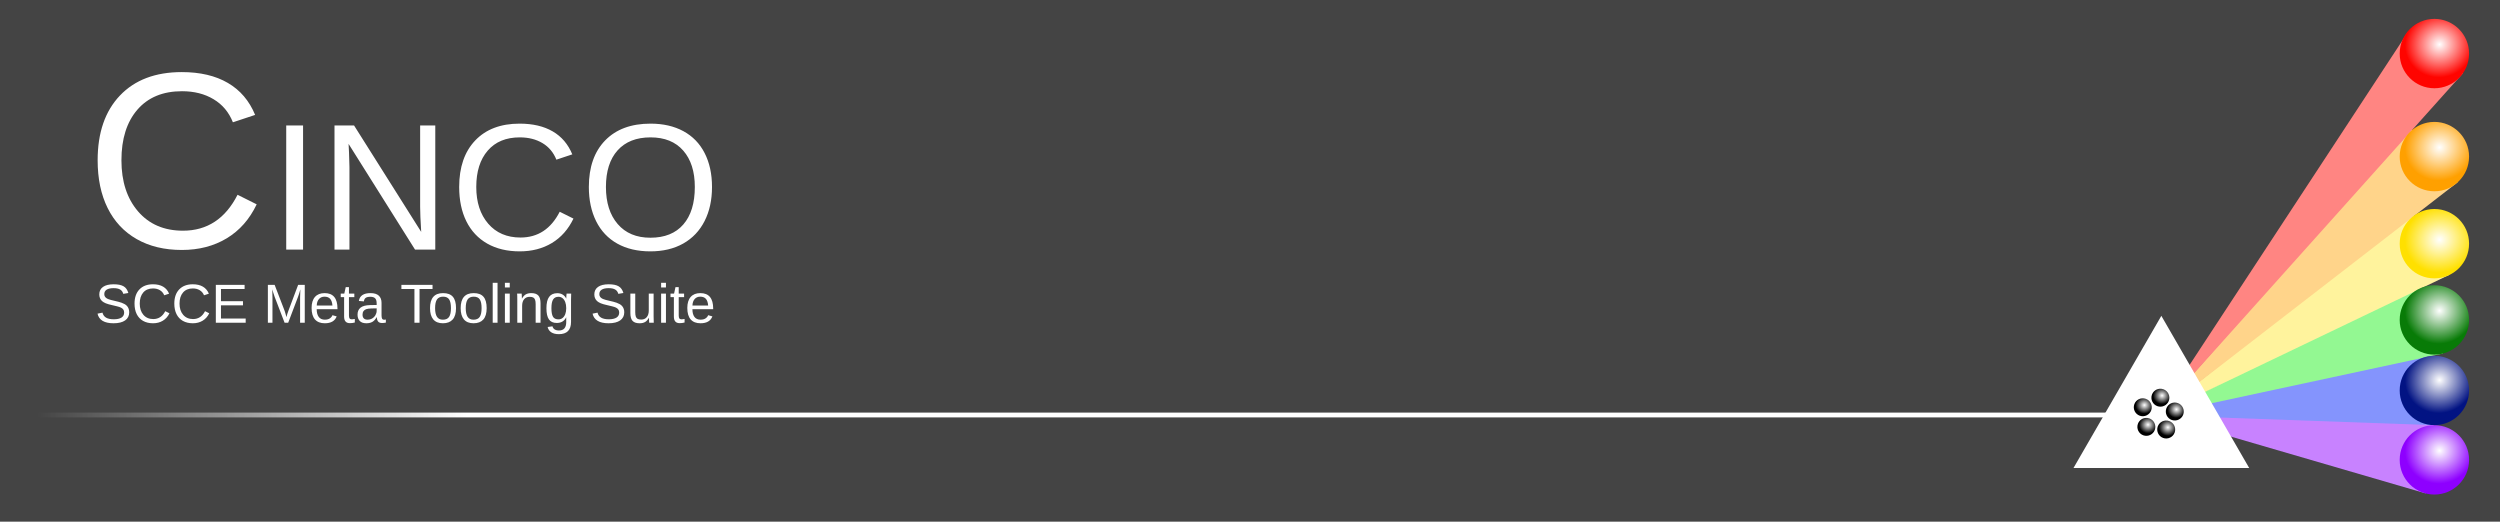
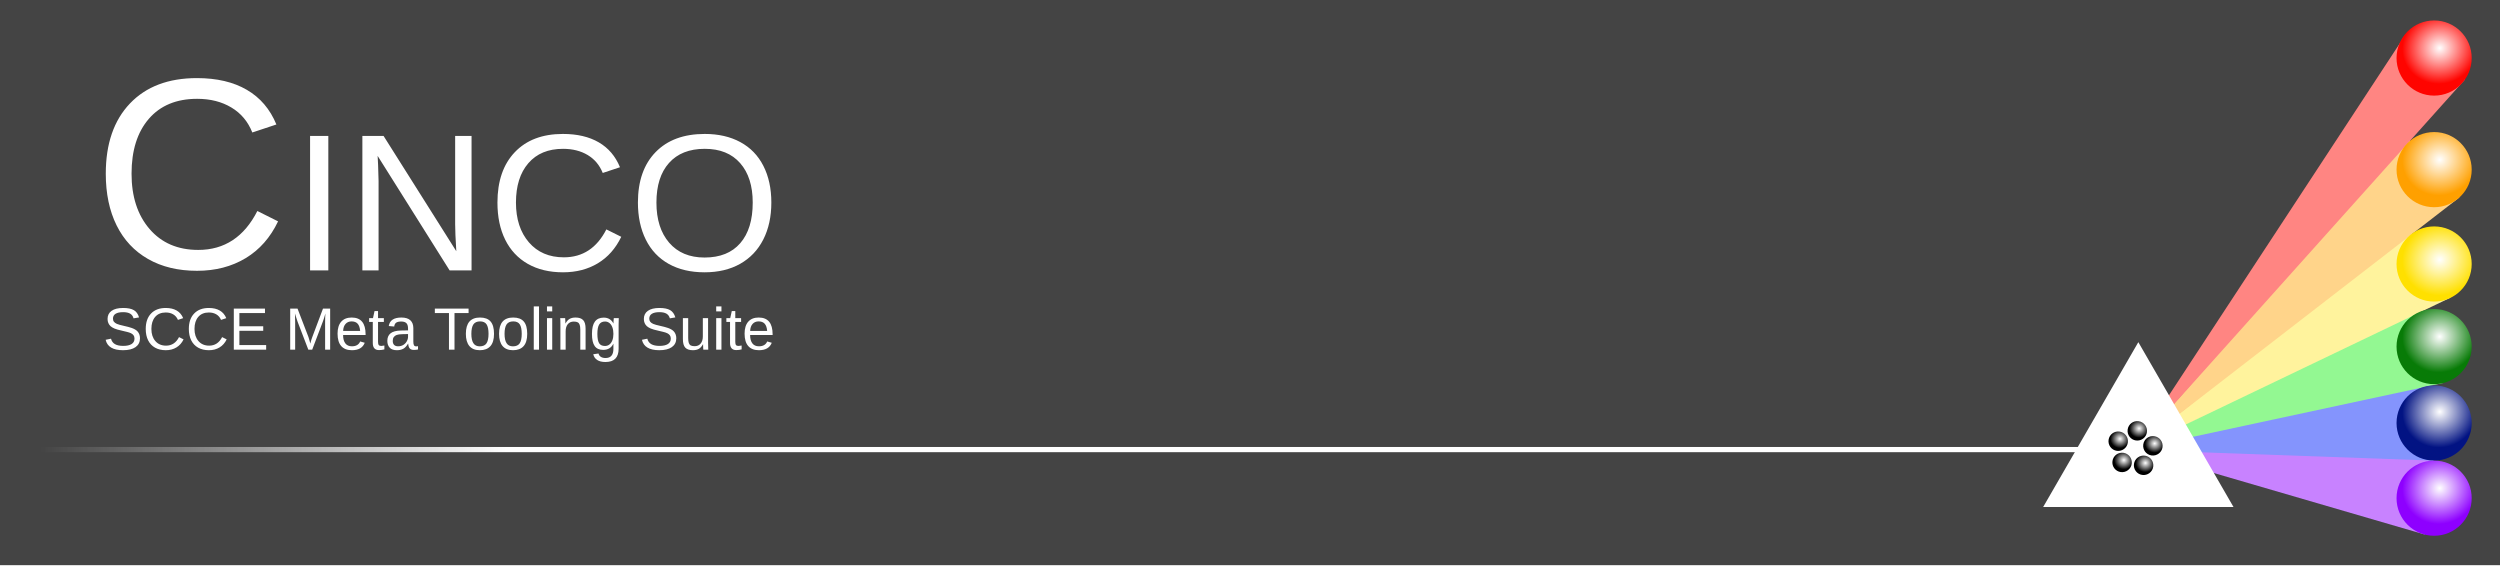
- <svg xmlns="http://www.w3.org/2000/svg" xmlns:xlink="http://www.w3.org/1999/xlink" version="1.1" id="svg4020" height="217" width="1040">
+ <svg xmlns="http://www.w3.org/2000/svg" xmlns:xlink="http://www.w3.org/1999/xlink" version="1.1" id="svg4020" height="217" width="960">
  <defs id="defs4022">
    <linearGradient id="linearGradient9667">
      <stop style="stop-color:#a8a8a8;stop-opacity:1;" offset="0" id="stop9669" />
      <stop style="stop-color:#a8a8a8;stop-opacity:0.333;" offset="1" id="stop9671" />
    </linearGradient>
    <linearGradient id="linearGradient3938">
      <stop id="stop3940" offset="0" style="stop-color:#ffffff;stop-opacity:1;" />
      <stop id="stop3942" offset="1" style="stop-color:#ffffff;stop-opacity:0;" />
    </linearGradient>
    <radialGradient r="24.499" fy="63.888" fx="8.808" cy="63.888" cx="8.808" gradientTransform="matrix(-0.970415,0.241443,-0.2290749,-0.9207048,29.33424,121.1271)" gradientUnits="userSpaceOnUse" id="radialGradient3985" xlink:href="#linearGradient3796-92" />
    <linearGradient id="linearGradient3796-92">
      <stop id="stop3798-5" offset="0" style="stop-color:#ffffff;stop-opacity:1;" />
      <stop id="stop3800-0" offset="1" style="stop-color:#000000;stop-opacity:1;" />
    </linearGradient>
    <radialGradient r="24.499" fy="63.888" fx="8.808" cy="63.888" cx="8.808" gradientTransform="matrix(-0.970415,0.241443,-0.2290749,-0.9207048,29.33424,121.1271)" gradientUnits="userSpaceOnUse" id="radialGradient3983" xlink:href="#linearGradient3796-3" />
    <linearGradient id="linearGradient3796-3">
      <stop id="stop3798-82" offset="0" style="stop-color:#ffffff;stop-opacity:1;" />
      <stop id="stop3800-89" offset="1" style="stop-color:#ff0000;stop-opacity:1;" />
    </linearGradient>
    <radialGradient r="24.499" fy="63.888" fx="8.808" cy="63.888" cx="8.808" gradientTransform="matrix(-0.970415,0.241443,-0.2290749,-0.9207048,29.33424,121.1271)" gradientUnits="userSpaceOnUse" id="radialGradient3981" xlink:href="#linearGradient3796-96" />
    <linearGradient id="linearGradient3796-96">
      <stop id="stop3798-8" offset="0" style="stop-color:#ffffff;stop-opacity:1;" />
      <stop id="stop3800-3" offset="1" style="stop-color:#ff0000;stop-opacity:1;" />
    </linearGradient>
    <radialGradient r="24.499" fy="63.888" fx="8.808" cy="63.888" cx="8.808" gradientTransform="matrix(-0.970415,0.241443,-0.2290749,-0.9207048,29.33424,121.1271)" gradientUnits="userSpaceOnUse" id="radialGradient3979" xlink:href="#linearGradient3796" />
    <linearGradient id="linearGradient3796">
      <stop id="stop3798" offset="0" style="stop-color:#ffffff;stop-opacity:1;" />
      <stop id="stop3800" offset="1" style="stop-color:#ff0000;stop-opacity:1;" />
    </linearGradient>
    <radialGradient r="24.499" fy="63.888" fx="8.808" cy="63.888" cx="8.808" gradientTransform="matrix(-0.970415,0.241443,-0.2290749,-0.9207048,29.33424,121.1271)" gradientUnits="userSpaceOnUse" id="radialGradient3963" xlink:href="#linearGradient3796-9" />
    <linearGradient id="linearGradient3796-9">
      <stop id="stop3798-4" offset="0" style="stop-color:#ffffff;stop-opacity:1;" />
      <stop id="stop3800-8" offset="1" style="stop-color:#ff0000;stop-opacity:1;" />
    </linearGradient>
    <radialGradient xlink:href="#linearGradient3796-9" id="radialGradient4063" gradientUnits="userSpaceOnUse" gradientTransform="matrix(-0.970415,0.241443,-0.2290749,-0.9207048,29.33424,121.1271)" cx="8.808" cy="63.888" fx="8.808" fy="63.888" r="24.499" />
    <radialGradient r="24.499" fy="63.888" fx="8.808" cy="63.888" cx="8.808" gradientTransform="matrix(-0.970415,0.241443,-0.2290749,-0.9207048,29.33424,121.1271)" gradientUnits="userSpaceOnUse" id="radialGradient4153-9" xlink:href="#linearGradient3796-4" />
    <linearGradient id="linearGradient3796-4">
      <stop id="stop3798-42" offset="0" style="stop-color:#ffffff;stop-opacity:1;" />
      <stop id="stop3800-1" offset="1" style="stop-color:#ffe000;stop-opacity:1;" />
    </linearGradient>
    <radialGradient xlink:href="#linearGradient3796-4" id="radialGradient4686" gradientUnits="userSpaceOnUse" gradientTransform="matrix(-0.970415,0.241443,-0.2290749,-0.9207048,29.33424,121.1271)" cx="8.808" cy="63.888" fx="8.808" fy="63.888" r="24.499" />
    <radialGradient xlink:href="#linearGradient3796-4-9" id="radialGradient4686-3" gradientUnits="userSpaceOnUse" gradientTransform="matrix(-0.970415,0.241443,-0.2290749,-0.9207048,29.33424,121.1271)" cx="8.808" cy="63.888" fx="8.808" fy="63.888" r="24.499" />
    <linearGradient id="linearGradient3796-4-9">
      <stop id="stop3798-42-2" offset="0" style="stop-color:#ffffff;stop-opacity:1;" />
      <stop id="stop3800-1-5" offset="1" style="stop-color:#ffa000;stop-opacity:1;" />
    </linearGradient>
    <radialGradient xlink:href="#linearGradient3796-4-9" id="radialGradient4788" gradientUnits="userSpaceOnUse" gradientTransform="matrix(-0.970415,0.241443,-0.2290749,-0.9207048,29.33424,121.1271)" cx="8.808" cy="63.888" fx="8.808" fy="63.888" r="24.499" />
    <linearGradient id="linearGradient3796-4-5">
      <stop id="stop3798-42-4" offset="0" style="stop-color:#ffffff;stop-opacity:1;" />
      <stop id="stop3800-1-2" offset="1" style="stop-color:#087b07;stop-opacity:1;" />
    </linearGradient>
    <radialGradient xlink:href="#linearGradient3796-4-5" id="radialGradient4788-7" gradientUnits="userSpaceOnUse" gradientTransform="matrix(-0.970415,0.241443,-0.2290749,-0.9207048,29.33424,121.1271)" cx="8.808" cy="63.888" fx="8.808" fy="63.888" r="24.499" />
    <radialGradient xlink:href="#linearGradient3796-4-0" id="radialGradient4686-9" gradientUnits="userSpaceOnUse" gradientTransform="matrix(-0.970415,0.241443,-0.2290749,-0.9207048,29.33424,121.1271)" cx="8.808" cy="63.888" fx="8.808" fy="63.888" r="24.499" />
    <linearGradient id="linearGradient3796-4-0">
      <stop id="stop3798-42-5" offset="0" style="stop-color:#ffffff;stop-opacity:1;" />
      <stop id="stop3800-1-0" offset="1" style="stop-color:#021383;stop-opacity:1;" />
    </linearGradient>
    <radialGradient xlink:href="#linearGradient3796-4-0" id="radialGradient4788-8" gradientUnits="userSpaceOnUse" gradientTransform="matrix(-0.970415,0.241443,-0.2290749,-0.9207048,29.33424,121.1271)" cx="8.808" cy="63.888" fx="8.808" fy="63.888" r="24.499" />
    <radialGradient xlink:href="#linearGradient3796-4-7" id="radialGradient4686-25" gradientUnits="userSpaceOnUse" gradientTransform="matrix(-0.970415,0.241443,-0.2290749,-0.9207048,29.33424,121.1271)" cx="8.808" cy="63.888" fx="8.808" fy="63.888" r="24.499" />
    <linearGradient id="linearGradient3796-4-7">
      <stop id="stop3798-42-9" offset="0" style="stop-color:#ffffff;stop-opacity:1;" />
      <stop id="stop3800-1-8" offset="1" style="stop-color:#8e00ff;stop-opacity:1;" />
    </linearGradient>
    <radialGradient xlink:href="#linearGradient3796-4-7" id="radialGradient4788-9" gradientUnits="userSpaceOnUse" gradientTransform="matrix(-0.970415,0.241443,-0.2290749,-0.9207048,29.33424,121.1271)" cx="8.808" cy="63.888" fx="8.808" fy="63.888" r="24.499" />
    <linearGradient id="linearGradient3796-92-3">
      <stop id="stop3798-5-5" offset="0" style="stop-color:#ffffff;stop-opacity:1;" />
      <stop id="stop3800-0-4" offset="1" style="stop-color:#000000;stop-opacity:1;" />
    </linearGradient>
    <radialGradient xlink:href="#linearGradient3796-92-3" id="radialGradient4873" gradientUnits="userSpaceOnUse" gradientTransform="matrix(-0.970415,0.241443,-0.2290749,-0.9207048,29.33424,121.1271)" cx="8.808" cy="63.888" fx="8.808" fy="63.888" r="24.499" />
    <linearGradient id="linearGradient3796-92-4">
      <stop id="stop3798-5-2" offset="0" style="stop-color:#ffffff;stop-opacity:1;" />
      <stop id="stop3800-0-8" offset="1" style="stop-color:#000000;stop-opacity:1;" />
    </linearGradient>
    <radialGradient xlink:href="#linearGradient3796-92-4" id="radialGradient4873-3" gradientUnits="userSpaceOnUse" gradientTransform="matrix(-0.970415,0.241443,-0.2290749,-0.9207048,29.33424,121.1271)" cx="8.808" cy="63.888" fx="8.808" fy="63.888" r="24.499" />
    <linearGradient id="linearGradient3796-92-32">
      <stop id="stop3798-5-3" offset="0" style="stop-color:#ffffff;stop-opacity:1;" />
      <stop id="stop3800-0-0" offset="1" style="stop-color:#000000;stop-opacity:1;" />
    </linearGradient>
    <radialGradient xlink:href="#linearGradient3796-92-32" id="radialGradient4873-9" gradientUnits="userSpaceOnUse" gradientTransform="matrix(-0.970415,0.241443,-0.2290749,-0.9207048,29.33424,121.1271)" cx="8.808" cy="63.888" fx="8.808" fy="63.888" r="24.499" />
    <linearGradient id="linearGradient3796-92-2">
      <stop id="stop3798-5-52" offset="0" style="stop-color:#ffffff;stop-opacity:1;" />
      <stop id="stop3800-0-85" offset="1" style="stop-color:#000000;stop-opacity:1;" />
    </linearGradient>
    <radialGradient xlink:href="#linearGradient3796-92-2" id="radialGradient4873-5" gradientUnits="userSpaceOnUse" gradientTransform="matrix(-0.970415,0.241443,-0.2290749,-0.9207048,29.33424,121.1271)" cx="8.808" cy="63.888" fx="8.808" fy="63.888" r="24.499" />
    <radialGradient xlink:href="#linearGradient3796-4-9-1" id="radialGradient4788-2" gradientUnits="userSpaceOnUse" gradientTransform="matrix(-0.970415,0.241443,-0.2290749,-0.9207048,29.33424,121.1271)" cx="8.808" cy="63.888" fx="8.808" fy="63.888" r="24.499" />
    <linearGradient id="linearGradient3796-4-9-1">
      <stop id="stop3798-42-2-3" offset="0" style="stop-color:#ffffff;stop-opacity:1;" />
      <stop id="stop3800-1-5-2" offset="1" style="stop-color:#ff0400;stop-opacity:1;" />
    </linearGradient>
    <radialGradient xlink:href="#linearGradient3796-4-9-1" id="radialGradient4971" gradientUnits="userSpaceOnUse" gradientTransform="matrix(-0.970415,0.241443,-0.2290749,-0.9207048,29.33424,121.1271)" cx="8.808" cy="63.888" fx="8.808" fy="63.888" r="24.499" />
    <radialGradient r="24.499" fy="63.888" fx="8.808" cy="63.888" cx="8.808" gradientTransform="matrix(-0.970415,0.241443,-0.2290749,-0.9207048,29.33424,121.1271)" gradientUnits="userSpaceOnUse" id="radialGradient5042-9" xlink:href="#linearGradient3796-92-4-9" />
    <linearGradient id="linearGradient3796-92-4-9">
      <stop id="stop3798-5-2-6" offset="0" style="stop-color:#ffffff;stop-opacity:1;" />
      <stop id="stop3800-0-8-5" offset="1" style="stop-color:#000000;stop-opacity:1;" />
    </linearGradient>
    <radialGradient r="24.499" fy="63.888" fx="8.808" cy="63.888" cx="8.808" gradientTransform="matrix(-0.970415,0.241443,-0.2290749,-0.9207048,29.33424,121.1271)" gradientUnits="userSpaceOnUse" id="radialGradient5044-5" xlink:href="#linearGradient3796-92-3-9" />
    <linearGradient id="linearGradient3796-92-3-9">
      <stop id="stop3798-5-5-0" offset="0" style="stop-color:#ffffff;stop-opacity:1;" />
      <stop id="stop3800-0-4-8" offset="1" style="stop-color:#000000;stop-opacity:1;" />
    </linearGradient>
    <radialGradient r="24.499" fy="63.888" fx="8.808" cy="63.888" cx="8.808" gradientTransform="matrix(-0.970415,0.241443,-0.2290749,-0.9207048,29.33424,121.1271)" gradientUnits="userSpaceOnUse" id="radialGradient5046-7" xlink:href="#linearGradient3796-92-2-2" />
    <linearGradient id="linearGradient3796-92-2-2">
      <stop id="stop3798-5-52-4" offset="0" style="stop-color:#ffffff;stop-opacity:1;" />
      <stop id="stop3800-0-85-0" offset="1" style="stop-color:#000000;stop-opacity:1;" />
    </linearGradient>
    <radialGradient r="24.499" fy="63.888" fx="8.808" cy="63.888" cx="8.808" gradientTransform="matrix(-0.970415,0.241443,-0.2290749,-0.9207048,29.33424,121.1271)" gradientUnits="userSpaceOnUse" id="radialGradient5048-8" xlink:href="#linearGradient3796-92-32-8" />
    <linearGradient id="linearGradient3796-92-32-8">
      <stop id="stop3798-5-3-3" offset="0" style="stop-color:#ffffff;stop-opacity:1;" />
      <stop id="stop3800-0-0-4" offset="1" style="stop-color:#000000;stop-opacity:1;" />
    </linearGradient>
    <radialGradient r="24.499" fy="63.888" fx="8.808" cy="63.888" cx="8.808" gradientTransform="matrix(-0.970415,0.241443,-0.2290749,-0.9207048,29.33424,121.1271)" gradientUnits="userSpaceOnUse" id="radialGradient5050-2" xlink:href="#linearGradient3796-92-7" />
    <linearGradient id="linearGradient3796-92-7">
      <stop id="stop3798-5-58" offset="0" style="stop-color:#ffffff;stop-opacity:1;" />
      <stop id="stop3800-0-2" offset="1" style="stop-color:#000000;stop-opacity:1;" />
    </linearGradient>
    <radialGradient xlink:href="#linearGradient3796-92-7" id="radialGradient5094" gradientUnits="userSpaceOnUse" gradientTransform="matrix(-0.970415,0.241443,-0.2290749,-0.9207048,29.33424,121.1271)" cx="8.808" cy="63.888" fx="8.808" fy="63.888" r="24.499" />
    <radialGradient r="24.499" fy="63.888" fx="8.808" cy="63.888" cx="8.808" gradientTransform="matrix(-0.970415,0.241443,-0.2290749,-0.9207048,29.33424,121.1271)" gradientUnits="userSpaceOnUse" id="radialGradient5195" xlink:href="#linearGradient3796-92-4-9" />
    <radialGradient r="24.499" fy="63.888" fx="8.808" cy="63.888" cx="8.808" gradientTransform="matrix(-0.970415,0.241443,-0.2290749,-0.9207048,29.33424,121.1271)" gradientUnits="userSpaceOnUse" id="radialGradient5197" xlink:href="#linearGradient3796-92-3-9" />
    <radialGradient r="24.499" fy="63.888" fx="8.808" cy="63.888" cx="8.808" gradientTransform="matrix(-0.970415,0.241443,-0.2290749,-0.9207048,29.33424,121.1271)" gradientUnits="userSpaceOnUse" id="radialGradient5199" xlink:href="#linearGradient3796-92-2-2" />
    <radialGradient r="24.499" fy="63.888" fx="8.808" cy="63.888" cx="8.808" gradientTransform="matrix(-0.970415,0.241443,-0.2290749,-0.9207048,29.33424,121.1271)" gradientUnits="userSpaceOnUse" id="radialGradient5201" xlink:href="#linearGradient3796-92-32-8" />
    <radialGradient r="24.499" fy="63.888" fx="8.808" cy="63.888" cx="8.808" gradientTransform="matrix(-0.970415,0.241443,-0.2290749,-0.9207048,29.33424,121.1271)" gradientUnits="userSpaceOnUse" id="radialGradient5203" xlink:href="#linearGradient3796-92-7" />
    <linearGradient gradientTransform="matrix(1,0,0,0.4444444,-175,882.9582)" gradientUnits="userSpaceOnUse" y2="934.697" x2="48.924" y1="934.237" x1="227.933" id="linearGradient3944" xlink:href="#linearGradient3938" />
    <radialGradient r="24.499" fy="63.888" fx="8.808" cy="63.888" cx="8.808" gradientTransform="matrix(-0.970415,0.241443,-0.2290749,-0.9207048,29.33424,121.1271)" gradientUnits="userSpaceOnUse" id="radialGradient5210-7" xlink:href="#linearGradient3796-92-7-1" />
    <linearGradient id="linearGradient3796-92-7-1">
      <stop id="stop3798-5-58-5" offset="0" style="stop-color:#ffffff;stop-opacity:1;" />
      <stop id="stop3800-0-2-1" offset="1" style="stop-color:#000000;stop-opacity:1;" />
    </linearGradient>
    <radialGradient xlink:href="#linearGradient3796-92-7" id="radialGradient8010" gradientUnits="userSpaceOnUse" gradientTransform="matrix(-0.970415,0.241443,-0.2290749,-0.9207048,29.33424,121.1271)" cx="8.808" cy="63.888" fx="8.808" fy="63.888" r="24.499" />
    <radialGradient r="24.499" fy="63.888" fx="8.808" cy="63.888" cx="8.808" gradientTransform="matrix(-0.970415,0.241443,-0.2290749,-0.9207048,29.33424,121.1271)" gradientUnits="userSpaceOnUse" id="radialGradient7991-5" xlink:href="#linearGradient3796-92-7-1-8" />
    <linearGradient id="linearGradient3796-92-7-1-8">
      <stop id="stop3798-5-58-5-9" offset="0" style="stop-color:#ffffff;stop-opacity:1;" />
      <stop id="stop3800-0-2-1-3" offset="1" style="stop-color:#000000;stop-opacity:1;" />
    </linearGradient>
    <radialGradient xlink:href="#linearGradient3796-92-7-18" id="radialGradient8010-0" gradientUnits="userSpaceOnUse" gradientTransform="matrix(-0.970415,0.241443,-0.2290749,-0.9207048,29.33424,121.1271)" cx="8.808" cy="63.888" fx="8.808" fy="63.888" r="24.499" />
    <linearGradient id="linearGradient3796-92-7-18">
      <stop id="stop3798-5-58-7" offset="0" style="stop-color:#ffffff;stop-opacity:1;" />
      <stop id="stop3800-0-2-9" offset="1" style="stop-color:#000000;stop-opacity:1;" />
    </linearGradient>
    <radialGradient r="24.499" fy="63.888" fx="8.808" cy="63.888" cx="8.808" gradientTransform="matrix(-0.970415,0.241443,-0.2290749,-0.9207048,29.33424,121.1271)" gradientUnits="userSpaceOnUse" id="radialGradient9392-7" xlink:href="#linearGradient3796-92-7-18-9" />
    <linearGradient id="linearGradient3796-92-7-18-9">
      <stop id="stop3798-5-58-7-7" offset="0" style="stop-color:#ffffff;stop-opacity:1;" />
      <stop id="stop3800-0-2-9-5" offset="1" style="stop-color:#000000;stop-opacity:1;" />
    </linearGradient>
    <radialGradient r="24.499" fy="63.888" fx="8.808" cy="63.888" cx="8.808" gradientTransform="matrix(-0.970415,0.241443,-0.2290749,-0.9207048,29.33424,121.1271)" gradientUnits="userSpaceOnUse" id="radialGradient9392-2" xlink:href="#linearGradient3796-92-7-18-5" />
    <linearGradient id="linearGradient3796-92-7-18-5">
      <stop id="stop3798-5-58-7-8" offset="0" style="stop-color:#ffffff;stop-opacity:1;" />
      <stop id="stop3800-0-2-9-50" offset="1" style="stop-color:#000000;stop-opacity:1;" />
    </linearGradient>
    <radialGradient r="24.499" fy="63.888" fx="8.808" cy="63.888" cx="8.808" gradientTransform="matrix(-0.970415,0.241443,-0.2290749,-0.9207048,29.33424,121.1271)" gradientUnits="userSpaceOnUse" id="radialGradient9392-0" xlink:href="#linearGradient3796-92-7-18-7" />
    <linearGradient id="linearGradient3796-92-7-18-7">
      <stop id="stop3798-5-58-7-1" offset="0" style="stop-color:#ffffff;stop-opacity:1;" />
      <stop id="stop3800-0-2-9-9" offset="1" style="stop-color:#000000;stop-opacity:1;" />
    </linearGradient>
    <radialGradient r="24.499" fy="63.888" fx="8.808" cy="63.888" cx="8.808" gradientTransform="matrix(-0.970415,0.241443,-0.2290749,-0.9207048,29.33424,121.1271)" gradientUnits="userSpaceOnUse" id="radialGradient9392-4" xlink:href="#linearGradient3796-92-7-18-95" />
    <linearGradient id="linearGradient3796-92-7-18-95">
      <stop id="stop3798-5-58-7-86" offset="0" style="stop-color:#ffffff;stop-opacity:1;" />
      <stop id="stop3800-0-2-9-6" offset="1" style="stop-color:#000000;stop-opacity:1;" />
    </linearGradient>
    <radialGradient r="24.499" fy="63.888" fx="8.808" cy="63.888" cx="8.808" gradientTransform="matrix(-0.970415,0.241443,-0.2290749,-0.9207048,29.33424,121.1271)" gradientUnits="userSpaceOnUse" id="radialGradient9392-73" xlink:href="#linearGradient3796-92-7-18-0" />
    <linearGradient id="linearGradient3796-92-7-18-0">
      <stop id="stop3798-5-58-7-6" offset="0" style="stop-color:#ffffff;stop-opacity:1;" />
      <stop id="stop3800-0-2-9-8" offset="1" style="stop-color:#000000;stop-opacity:1;" />
    </linearGradient>
    <radialGradient r="24.499" fy="63.888" fx="8.808" cy="63.888" cx="8.808" gradientTransform="matrix(-0.970415,0.241443,-0.2290749,-0.9207048,29.33424,121.1271)" gradientUnits="userSpaceOnUse" id="radialGradient9392-21" xlink:href="#linearGradient3796-92-7-18-8" />
    <linearGradient id="linearGradient3796-92-7-18-8">
      <stop id="stop3798-5-58-7-5" offset="0" style="stop-color:#ffffff;stop-opacity:1;" />
      <stop id="stop3800-0-2-9-3" offset="1" style="stop-color:#000000;stop-opacity:1;" />
    </linearGradient>
    <radialGradient r="24.499" fy="63.888" fx="8.808" cy="63.888" cx="8.808" gradientTransform="matrix(-0.970415,0.241443,-0.2290749,-0.9207048,29.33424,121.1271)" gradientUnits="userSpaceOnUse" id="radialGradient9392-8" xlink:href="#linearGradient3796-92-7-18-1" />
    <linearGradient id="linearGradient3796-92-7-18-1">
      <stop id="stop3798-5-58-7-2" offset="0" style="stop-color:#ffffff;stop-opacity:1;" />
      <stop id="stop3800-0-2-9-30" offset="1" style="stop-color:#000000;stop-opacity:1;" />
    </linearGradient>
    <radialGradient r="24.499" fy="63.888" fx="8.808" cy="63.888" cx="8.808" gradientTransform="matrix(-0.970415,0.241443,-0.2290749,-0.9207048,29.33424,121.1271)" gradientUnits="userSpaceOnUse" id="radialGradient9392-48" xlink:href="#linearGradient3796-92-7-18-96" />
    <linearGradient id="linearGradient3796-92-7-18-96">
      <stop id="stop3798-5-58-7-0" offset="0" style="stop-color:#ffffff;stop-opacity:1;" />
      <stop id="stop3800-0-2-9-80" offset="1" style="stop-color:#000000;stop-opacity:1;" />
    </linearGradient>
    <radialGradient r="24.499" fy="63.888" fx="8.808" cy="63.888" cx="8.808" gradientTransform="matrix(-0.970415,0.241443,-0.2290749,-0.9207048,29.33424,121.1271)" gradientUnits="userSpaceOnUse" id="radialGradient9392-23" xlink:href="#linearGradient3796-92-7-18-94" />
    <linearGradient id="linearGradient3796-92-7-18-94">
      <stop id="stop3798-5-58-7-50" offset="0" style="stop-color:#ffffff;stop-opacity:1;" />
      <stop id="stop3800-0-2-9-4" offset="1" style="stop-color:#000000;stop-opacity:1;" />
    </linearGradient>
    <radialGradient r="24.499" fy="63.888" fx="8.808" cy="63.888" cx="8.808" gradientTransform="matrix(-0.970415,0.241443,-0.2290749,-0.9207048,29.33424,121.1271)" gradientUnits="userSpaceOnUse" id="radialGradient9392-6" xlink:href="#linearGradient3796-92-7-18-6" />
    <linearGradient id="linearGradient3796-92-7-18-6">
      <stop id="stop3798-5-58-7-88" offset="0" style="stop-color:#ffffff;stop-opacity:1;" />
      <stop id="stop3800-0-2-9-98" offset="1" style="stop-color:#000000;stop-opacity:1;" />
    </linearGradient>
    <radialGradient xlink:href="#linearGradient3796-92-7-18-8" id="radialGradient9639" gradientUnits="userSpaceOnUse" gradientTransform="matrix(-0.970415,0.241443,-0.2290749,-0.9207048,29.33424,121.1271)" cx="8.808" cy="63.888" fx="8.808" fy="63.888" r="24.499" />
    <radialGradient xlink:href="#linearGradient3796-92-7-18-1" id="radialGradient9641" gradientUnits="userSpaceOnUse" gradientTransform="matrix(-0.970415,0.241443,-0.2290749,-0.9207048,29.33424,121.1271)" cx="8.808" cy="63.888" fx="8.808" fy="63.888" r="24.499" />
    <radialGradient xlink:href="#linearGradient3796-92-7-18-96" id="radialGradient9643" gradientUnits="userSpaceOnUse" gradientTransform="matrix(-0.970415,0.241443,-0.2290749,-0.9207048,29.33424,121.1271)" cx="8.808" cy="63.888" fx="8.808" fy="63.888" r="24.499" />
    <radialGradient xlink:href="#linearGradient3796-92-7-18-94" id="radialGradient9645" gradientUnits="userSpaceOnUse" gradientTransform="matrix(-0.970415,0.241443,-0.2290749,-0.9207048,29.33424,121.1271)" cx="8.808" cy="63.888" fx="8.808" fy="63.888" r="24.499" />
    <radialGradient xlink:href="#linearGradient3796-92-7-18-6" id="radialGradient9647" gradientUnits="userSpaceOnUse" gradientTransform="matrix(-0.970415,0.241443,-0.2290749,-0.9207048,29.33424,121.1271)" cx="8.808" cy="63.888" fx="8.808" fy="63.888" r="24.499" />
    <radialGradient xlink:href="#linearGradient3796-4-5" id="radialGradient4571" gradientUnits="userSpaceOnUse" gradientTransform="matrix(-0.970415,0.241443,-0.2290749,-0.9207048,29.33424,121.1271)" cx="8.808" cy="63.888" fx="8.808" fy="63.888" r="24.499" />
    <radialGradient xlink:href="#linearGradient3796-4-7" id="radialGradient4575" gradientUnits="userSpaceOnUse" gradientTransform="matrix(-0.970415,0.241443,-0.2290749,-0.9207048,29.33424,121.1271)" cx="8.808" cy="63.888" fx="8.808" fy="63.888" r="24.499" />
    <radialGradient xlink:href="#linearGradient3796-4-0" id="radialGradient4596" gradientUnits="userSpaceOnUse" gradientTransform="matrix(-0.970415,0.241443,-0.2290749,-0.9207048,29.33424,120.3041)" cx="8.808" cy="63.888" fx="8.808" fy="63.888" r="24.499" />
    <radialGradient xlink:href="#linearGradient3796-4" id="radialGradient4598" gradientUnits="userSpaceOnUse" gradientTransform="matrix(-0.970415,0.241443,-0.2290749,-0.9207048,29.33424,124.782)" cx="8.808" cy="63.888" fx="8.808" fy="63.888" r="24.499" />
    <radialGradient xlink:href="#linearGradient3796-4-9" id="radialGradient4606" gradientUnits="userSpaceOnUse" gradientTransform="matrix(-0.970415,0.241443,-0.2290749,-0.9207048,29.33424,121.1271)" cx="8.808" cy="63.888" fx="8.808" fy="63.888" r="24.499" />
    <radialGradient xlink:href="#linearGradient3796-4-9-1" id="radialGradient4608" gradientUnits="userSpaceOnUse" gradientTransform="matrix(-0.970415,0.241443,-0.2290749,-0.9207048,29.33424,121.1271)" cx="8.808" cy="63.888" fx="8.808" fy="63.888" r="24.499" />
    <linearGradient xlink:href="#linearGradient3938" id="linearGradient4663" gradientUnits="userSpaceOnUse" gradientTransform="matrix(1,0,0,0.4444444,-175,882.9582)" x1="227.933" y1="934.237" x2="48.924" y2="934.697" />
    <radialGradient xlink:href="#linearGradient3796-4" id="radialGradient4665" gradientUnits="userSpaceOnUse" gradientTransform="matrix(-0.970415,0.241443,-0.2290749,-0.9207048,29.33424,124.782)" cx="8.808" cy="63.888" fx="8.808" fy="63.888" r="24.499" />
    <radialGradient xlink:href="#linearGradient3796-4-9" id="radialGradient4667" gradientUnits="userSpaceOnUse" gradientTransform="matrix(-0.970415,0.241443,-0.2290749,-0.9207048,29.33424,121.1271)" cx="8.808" cy="63.888" fx="8.808" fy="63.888" r="24.499" />
    <radialGradient xlink:href="#linearGradient3796-4-5" id="radialGradient4669" gradientUnits="userSpaceOnUse" gradientTransform="matrix(-0.970415,0.241443,-0.2290749,-0.9207048,29.33424,121.1271)" cx="8.808" cy="63.888" fx="8.808" fy="63.888" r="24.499" />
    <radialGradient xlink:href="#linearGradient3796-4-0" id="radialGradient4671" gradientUnits="userSpaceOnUse" gradientTransform="matrix(-0.970415,0.241443,-0.2290749,-0.9207048,29.33424,120.3041)" cx="8.808" cy="63.888" fx="8.808" fy="63.888" r="24.499" />
    <radialGradient xlink:href="#linearGradient3796-4-7" id="radialGradient4673" gradientUnits="userSpaceOnUse" gradientTransform="matrix(-0.970415,0.241443,-0.2290749,-0.9207048,29.33424,121.1271)" cx="8.808" cy="63.888" fx="8.808" fy="63.888" r="24.499" />
    <radialGradient xlink:href="#linearGradient3796-4-9-1" id="radialGradient4675" gradientUnits="userSpaceOnUse" gradientTransform="matrix(-0.970415,0.241443,-0.2290749,-0.9207048,29.33424,121.1271)" cx="8.808" cy="63.888" fx="8.808" fy="63.888" r="24.499" />
    <radialGradient xlink:href="#linearGradient3796-92-7-18-8" id="radialGradient4677" gradientUnits="userSpaceOnUse" gradientTransform="matrix(-0.970415,0.241443,-0.2290749,-0.9207048,29.33424,121.1271)" cx="8.808" cy="63.888" fx="8.808" fy="63.888" r="24.499" />
    <radialGradient xlink:href="#linearGradient3796-92-7-18-1" id="radialGradient4679" gradientUnits="userSpaceOnUse" gradientTransform="matrix(-0.970415,0.241443,-0.2290749,-0.9207048,29.33424,121.1271)" cx="8.808" cy="63.888" fx="8.808" fy="63.888" r="24.499" />
    <radialGradient xlink:href="#linearGradient3796-92-7-18-96" id="radialGradient4681" gradientUnits="userSpaceOnUse" gradientTransform="matrix(-0.970415,0.241443,-0.2290749,-0.9207048,29.33424,121.1271)" cx="8.808" cy="63.888" fx="8.808" fy="63.888" r="24.499" />
    <radialGradient xlink:href="#linearGradient3796-92-7-18-94" id="radialGradient4683" gradientUnits="userSpaceOnUse" gradientTransform="matrix(-0.970415,0.241443,-0.2290749,-0.9207048,29.33424,121.1271)" cx="8.808" cy="63.888" fx="8.808" fy="63.888" r="24.499" />
    <radialGradient xlink:href="#linearGradient3796-92-7-18-6" id="radialGradient4685" gradientUnits="userSpaceOnUse" gradientTransform="matrix(-0.970415,0.241443,-0.2290749,-0.9207048,29.33424,121.1271)" cx="8.808" cy="63.888" fx="8.808" fy="63.888" r="24.499" />
    <linearGradient xlink:href="#linearGradient3938" id="linearGradient4718" gradientUnits="userSpaceOnUse" gradientTransform="matrix(1,0,0,0.4444444,-175,882.9582)" x1="227.933" y1="934.237" x2="48.924" y2="934.697" />
  </defs>
  <g transform="translate(141.4508,-1125.661)" id="layer1">
    <text xml:space="preserve" style="font-size:10px;font-style:normal;font-variant:normal;font-weight:normal;font-stretch:normal;line-height:125%;letter-spacing:0px;word-spacing:0px;fill:#ffffff;fill-opacity:1;stroke:none;font-family:Akkurat Office;-inkscape-font-specification:Akkurat Office" x="186.474" y="843.155" id="text3930">
      <tspan style="font-size:10px;font-style:normal;font-variant:normal;font-weight:normal;font-stretch:normal;fill:#ffffff;fill-opacity:1;font-family:Arial;-inkscape-font-specification:Arial" x="186.474" y="843.155" id="tspan9709">version 0.3</tspan>
    </text>
-     <rect y="1125.661" x="-141.451" height="217" width="1040" id="rect5033" style="color:#000000;fill:#444444;fill-opacity:1;fill-rule:nonzero;stroke:none;stroke-width:0.181;marker:none;visibility:visible;display:inline;overflow:visible;enable-background:accumulate" />
+     <rect y="1125.661" x="-141.451" height="217" width="960" id="rect5033" style="color:#000000;fill:#444444;fill-opacity:1;fill-rule:nonzero;stroke:none;stroke-width:0.181;marker:none;visibility:visible;display:inline;overflow:visible;enable-background:accumulate" />
    <path id="path4161" d="m -132.156,1297.3 0,2 872.438,0 0,-2 -872.438,0 z" style="font-size:medium;font-style:normal;font-variant:normal;font-weight:normal;font-stretch:normal;text-indent:0;text-align:start;text-decoration:none;line-height:normal;letter-spacing:normal;word-spacing:normal;text-transform:none;direction:ltr;block-progression:tb;writing-mode:lr-tb;text-anchor:start;baseline-shift:baseline;color:#000000;fill:url(#linearGradient4718);fill-opacity:1;stroke:none;stroke-width:4.5;marker:none;visibility:visible;display:inline;overflow:visible;enable-background:accumulate;font-family:Sans;-inkscape-font-specification:Sans" />
    <g id="g4579" transform="translate(-12.5,3)">
      <text xml:space="preserve" style="font-size:22.918px;font-style:normal;font-variant:normal;font-weight:normal;font-stretch:normal;line-height:125%;letter-spacing:0px;word-spacing:0px;fill:#ffffff;fill-opacity:1;stroke:none;font-family:Akkurat Office;-inkscape-font-specification:Akkurat Office" x="-89.429" y="1256.922" id="text4130">
        <tspan style="font-size:22.918px;font-style:normal;font-variant:normal;font-weight:normal;font-stretch:normal;font-family:Arial;-inkscape-font-specification:Arial" id="tspan4132" x="-89.429" y="1256.922">SCCE Meta Tooling Suite</tspan>
      </text>
      <g transform="matrix(1.292491,0,0,1.292491,-135.7085,186.3179)" id="g4551">
        <text id="text4122" y="804.104" x="32.545" style="font-size:80.845px;font-style:normal;font-variant:normal;font-weight:normal;font-stretch:normal;line-height:125%;letter-spacing:0px;word-spacing:0px;fill:#ffffff;fill-opacity:1;stroke:none;font-family:Arial;-inkscape-font-specification:Arial" xml:space="preserve">
          <tspan id="tspan4126" y="804.104" x="32.545">C</tspan>
        </text>
        <text id="text4122-4" y="804.79" x="91.991" style="font-size:58.073px;font-style:normal;font-variant:normal;font-weight:normal;font-stretch:normal;line-height:125%;letter-spacing:0px;word-spacing:0px;fill:#ffffff;fill-opacity:1;stroke:none;font-family:Arial;-inkscape-font-specification:Arial" xml:space="preserve">
          <tspan id="tspan4126-6" y="804.79" x="91.991">INCO</tspan>
        </text>
      </g>
    </g>
-     <g id="g4610" transform="matrix(0.9310639,0,0,0.9310639,67.00723,89.45346)">
+     <g id="g4610" transform="matrix(0.9310639,0,0,0.9310639,-10.99277,89.45346)">
      <path style="fill:#c882ff;fill-opacity:1;stroke:none" d="m 739.762,1298.343 123.801,3.543 -3.661,31.496 z" id="path5031" />
      <path style="fill:#8494fd;fill-opacity:1;stroke:none" d="m 739.722,1298.477 120.391,-28.037 3.452,32.459 z" id="path5029" />
      <path style="fill:#93f892;fill-opacity:1;stroke:none" d="m 739.735,1298.357 117.992,-58.07 9.876,30.591 z" id="path5027" />
      <path style="fill:#fff39d;fill-opacity:1;stroke:none" d="m 739.723,1298.364 114.089,-90.136 16.757,27.45 z" id="path5025" />
      <path style="fill:#ffd48a;fill-opacity:1;stroke:none" d="m 739.714,1298.367 113.297,-128.417 21.209,24.409 z" id="path5023" />
      <path id="path5009" d="m 739.735,1298.352 112.321,-171.231 24.475,18.57 z" style="fill:#ff8582;fill-opacity:1;stroke:none" />
      <path style="color:#000000;fill:#ffffff;fill-opacity:1;fill-rule:nonzero;stroke:none;stroke-width:3;marker:none;visibility:visible;display:inline;overflow:visible;enable-background:accumulate" id="path4142" d="m 188.996,110.579 -73.996,0 -73.996,0 L 78.002,46.496 115,-17.586 151.998,46.496 z" transform="matrix(0.5303791,0,0,0.5303791,680.8029,1263.372)" />
-       <path style="color:#000000;fill:url(#radialGradient4665);fill-opacity:1;fill-rule:nonzero;stroke:none;stroke-width:0.5;marker:none;visibility:visible;display:inline;overflow:visible;enable-background:accumulate" id="path3026-22" d="m 26.981,70.907 c 0,13.531 -10.969,24.499 -24.499,24.499 -13.531,0 -24.499,-10.969 -24.499,-24.499 0,-13.531 10.969,-24.499 24.499,-24.499 13.531,0 24.499,10.969 24.499,24.499 z" transform="matrix(0.6327135,0,0,0.6327135,862.2199,1176.944)" />
-       <path style="color:#000000;fill:url(#radialGradient4667);fill-opacity:1;fill-rule:nonzero;stroke:none;stroke-width:0.5;marker:none;visibility:visible;display:inline;overflow:visible;enable-background:accumulate" id="path3026-22-1" d="m 26.981,70.907 c 0,13.531 -10.969,24.499 -24.499,24.499 -13.531,0 -24.499,-10.969 -24.499,-24.499 0,-13.531 10.969,-24.499 24.499,-24.499 13.531,0 24.499,10.969 24.499,24.499 z" transform="matrix(0.6327135,0,0,0.6327135,862.2199,1138.029)" />
-       <path style="color:#000000;fill:url(#radialGradient4669);fill-opacity:1;fill-rule:nonzero;stroke:none;stroke-width:0.5;marker:none;visibility:visible;display:inline;overflow:visible;enable-background:accumulate" id="path3026-22-8" d="m 26.981,70.907 c 0,13.531 -10.969,24.499 -24.499,24.499 -13.531,0 -24.499,-10.969 -24.499,-24.499 0,-13.531 10.969,-24.499 24.499,-24.499 13.531,0 24.499,10.969 24.499,24.499 z" transform="matrix(0.6327135,0,0,0.6327135,862.2199,1211.004)" />
-       <path style="color:#000000;fill:url(#radialGradient4671);fill-opacity:1;fill-rule:nonzero;stroke:none;stroke-width:0.5;marker:none;visibility:visible;display:inline;overflow:visible;enable-background:accumulate" id="path3026-22-2" d="m 26.981,70.907 c 0,13.531 -10.969,24.499 -24.499,24.499 -13.531,0 -24.499,-10.969 -24.499,-24.499 0,-13.531 10.969,-24.499 24.499,-24.499 13.531,0 24.499,10.969 24.499,24.499 z" transform="matrix(0.6327135,0,0,0.6327135,862.2199,1242.521)" />
-       <path style="color:#000000;fill:url(#radialGradient4673);fill-opacity:1;fill-rule:nonzero;stroke:none;stroke-width:0.5;marker:none;visibility:visible;display:inline;overflow:visible;enable-background:accumulate" id="path3026-22-85" d="m 26.981,70.907 c 0,13.531 -10.969,24.499 -24.499,24.499 -13.531,0 -24.499,-10.969 -24.499,-24.499 0,-13.531 10.969,-24.499 24.499,-24.499 13.531,0 24.499,10.969 24.499,24.499 z" transform="matrix(0.6327135,0,0,0.6327135,862.2199,1273.53)" />
-       <path style="color:#000000;fill:url(#radialGradient4675);fill-opacity:1;fill-rule:nonzero;stroke:none;stroke-width:0.5;marker:none;visibility:visible;display:inline;overflow:visible;enable-background:accumulate" id="path3026-22-1-1" d="m 26.981,70.907 c 0,13.531 -10.969,24.499 -24.499,24.499 -13.531,0 -24.499,-10.969 -24.499,-24.499 0,-13.531 10.969,-24.499 24.499,-24.499 13.531,0 24.499,10.969 24.499,24.499 z" transform="matrix(0.6327135,0,0,0.6327135,862.2199,1092.001)" />
+       <path style="color:#000000;fill:url(#radialGradient4665);fill-opacity:1;fill-rule:nonzero;stroke:none;stroke-width:0.5;marker:none;visibility:visible;display:inline;overflow:visible;enable-background:accumulate" id="path3026-22" d="m 26.981,70.907 a 24.499,24.499 0 1 1 -48.998,0 24.499,24.499 0 1 1 48.998,0 z" transform="matrix(0.6327135,0,0,0.6327135,862.2199,1176.944)" />
+       <path style="color:#000000;fill:url(#radialGradient4667);fill-opacity:1;fill-rule:nonzero;stroke:none;stroke-width:0.5;marker:none;visibility:visible;display:inline;overflow:visible;enable-background:accumulate" id="path3026-22-1" d="m 26.981,70.907 a 24.499,24.499 0 1 1 -48.998,0 24.499,24.499 0 1 1 48.998,0 z" transform="matrix(0.6327135,0,0,0.6327135,862.2199,1138.029)" />
+       <path style="color:#000000;fill:url(#radialGradient4669);fill-opacity:1;fill-rule:nonzero;stroke:none;stroke-width:0.5;marker:none;visibility:visible;display:inline;overflow:visible;enable-background:accumulate" id="path3026-22-8" d="m 26.981,70.907 a 24.499,24.499 0 1 1 -48.998,0 24.499,24.499 0 1 1 48.998,0 z" transform="matrix(0.6327135,0,0,0.6327135,862.2199,1211.004)" />
+       <path style="color:#000000;fill:url(#radialGradient4671);fill-opacity:1;fill-rule:nonzero;stroke:none;stroke-width:0.5;marker:none;visibility:visible;display:inline;overflow:visible;enable-background:accumulate" id="path3026-22-2" d="m 26.981,70.907 a 24.499,24.499 0 1 1 -48.998,0 24.499,24.499 0 1 1 48.998,0 z" transform="matrix(0.6327135,0,0,0.6327135,862.2199,1242.521)" />
+       <path style="color:#000000;fill:url(#radialGradient4673);fill-opacity:1;fill-rule:nonzero;stroke:none;stroke-width:0.5;marker:none;visibility:visible;display:inline;overflow:visible;enable-background:accumulate" id="path3026-22-85" d="m 26.981,70.907 a 24.499,24.499 0 1 1 -48.998,0 24.499,24.499 0 1 1 48.998,0 z" transform="matrix(0.6327135,0,0,0.6327135,862.2199,1273.53)" />
+       <path style="color:#000000;fill:url(#radialGradient4675);fill-opacity:1;fill-rule:nonzero;stroke:none;stroke-width:0.5;marker:none;visibility:visible;display:inline;overflow:visible;enable-background:accumulate" id="path3026-22-1-1" d="m 26.981,70.907 a 24.499,24.499 0 1 1 -48.998,0 24.499,24.499 0 1 1 48.998,0 z" transform="matrix(0.6327135,0,0,0.6327135,862.2199,1092.001)" />
      <g transform="matrix(0.9898435,0.142161,-0.142161,0.9898435,639.1308,253.4978)" id="g9632">
-         <path style="color:#000000;fill:url(#radialGradient4677);fill-opacity:1;fill-rule:nonzero;stroke:none;stroke-width:0.5;marker:none;visibility:visible;display:inline;overflow:visible;enable-background:accumulate" id="path3026-2-5-3-13" d="m 26.981,70.907 c 0,13.531 -10.969,24.499 -24.499,24.499 -13.531,0 -24.499,-10.969 -24.499,-24.499 0,-13.531 10.969,-24.499 24.499,-24.499 13.531,0 24.499,10.969 24.499,24.499 z" transform="matrix(0.1637108,0,0,0.1637108,243.8769,1014.237)" />
-         <path style="color:#000000;fill:url(#radialGradient4679);fill-opacity:1;fill-rule:nonzero;stroke:none;stroke-width:0.5;marker:none;visibility:visible;display:inline;overflow:visible;enable-background:accumulate" id="path3026-2-5-3-51" d="m 26.981,70.907 c 0,13.531 -10.969,24.499 -24.499,24.499 -13.531,0 -24.499,-10.969 -24.499,-24.499 0,-13.531 10.969,-24.499 24.499,-24.499 13.531,0 24.499,10.969 24.499,24.499 z" transform="matrix(0.1637108,0,0,0.1637108,252.8262,1014.149)" />
-         <path style="color:#000000;fill:url(#radialGradient4681);fill-opacity:1;fill-rule:nonzero;stroke:none;stroke-width:0.5;marker:none;visibility:visible;display:inline;overflow:visible;enable-background:accumulate" id="path3026-2-5-3-9" d="m 26.981,70.907 c 0,13.531 -10.969,24.499 -24.499,24.499 -13.531,0 -24.499,-10.969 -24.499,-24.499 0,-13.531 10.969,-24.499 24.499,-24.499 13.531,0 24.499,10.969 24.499,24.499 z" transform="matrix(0.1637108,0,0,0.1637108,255.4779,1005.642)" />
-         <path style="color:#000000;fill:url(#radialGradient4683);fill-opacity:1;fill-rule:nonzero;stroke:none;stroke-width:0.5;marker:none;visibility:visible;display:inline;overflow:visible;enable-background:accumulate" id="path3026-2-5-3-65" d="m 26.981,70.907 c 0,13.531 -10.969,24.499 -24.499,24.499 -13.531,0 -24.499,-10.969 -24.499,-24.499 0,-13.531 10.969,-24.499 24.499,-24.499 13.531,0 24.499,10.969 24.499,24.499 z" transform="matrix(0.1637108,0,0,0.1637108,248.23,1000.449)" />
-         <path style="color:#000000;fill:url(#radialGradient4685);fill-opacity:1;fill-rule:nonzero;stroke:none;stroke-width:0.5;marker:none;visibility:visible;display:inline;overflow:visible;enable-background:accumulate" id="path3026-2-5-3-62" d="m 26.981,70.907 c 0,13.531 -10.969,24.499 -24.499,24.499 -13.531,0 -24.499,-10.969 -24.499,-24.499 0,-13.531 10.969,-24.499 24.499,-24.499 13.531,0 24.499,10.969 24.499,24.499 z" transform="matrix(0.1637108,0,0,0.1637108,241.0485,1005.796)" />
+         <path style="color:#000000;fill:url(#radialGradient4677);fill-opacity:1;fill-rule:nonzero;stroke:none;stroke-width:0.5;marker:none;visibility:visible;display:inline;overflow:visible;enable-background:accumulate" id="path3026-2-5-3-13" d="m 26.981,70.907 a 24.499,24.499 0 1 1 -48.998,0 24.499,24.499 0 1 1 48.998,0 z" transform="matrix(0.1637108,0,0,0.1637108,243.8769,1014.237)" />
+         <path style="color:#000000;fill:url(#radialGradient4679);fill-opacity:1;fill-rule:nonzero;stroke:none;stroke-width:0.5;marker:none;visibility:visible;display:inline;overflow:visible;enable-background:accumulate" id="path3026-2-5-3-51" d="m 26.981,70.907 a 24.499,24.499 0 1 1 -48.998,0 24.499,24.499 0 1 1 48.998,0 z" transform="matrix(0.1637108,0,0,0.1637108,252.8262,1014.149)" />
+         <path style="color:#000000;fill:url(#radialGradient4681);fill-opacity:1;fill-rule:nonzero;stroke:none;stroke-width:0.5;marker:none;visibility:visible;display:inline;overflow:visible;enable-background:accumulate" id="path3026-2-5-3-9" d="m 26.981,70.907 a 24.499,24.499 0 1 1 -48.998,0 24.499,24.499 0 1 1 48.998,0 z" transform="matrix(0.1637108,0,0,0.1637108,255.4779,1005.642)" />
+         <path style="color:#000000;fill:url(#radialGradient4683);fill-opacity:1;fill-rule:nonzero;stroke:none;stroke-width:0.5;marker:none;visibility:visible;display:inline;overflow:visible;enable-background:accumulate" id="path3026-2-5-3-65" d="m 26.981,70.907 a 24.499,24.499 0 1 1 -48.998,0 24.499,24.499 0 1 1 48.998,0 z" transform="matrix(0.1637108,0,0,0.1637108,248.23,1000.449)" />
+         <path style="color:#000000;fill:url(#radialGradient4685);fill-opacity:1;fill-rule:nonzero;stroke:none;stroke-width:0.5;marker:none;visibility:visible;display:inline;overflow:visible;enable-background:accumulate" id="path3026-2-5-3-62" d="m 26.981,70.907 a 24.499,24.499 0 1 1 -48.998,0 24.499,24.499 0 1 1 48.998,0 z" transform="matrix(0.1637108,0,0,0.1637108,241.0485,1005.796)" />
      </g>
    </g>
  </g>
</svg>
